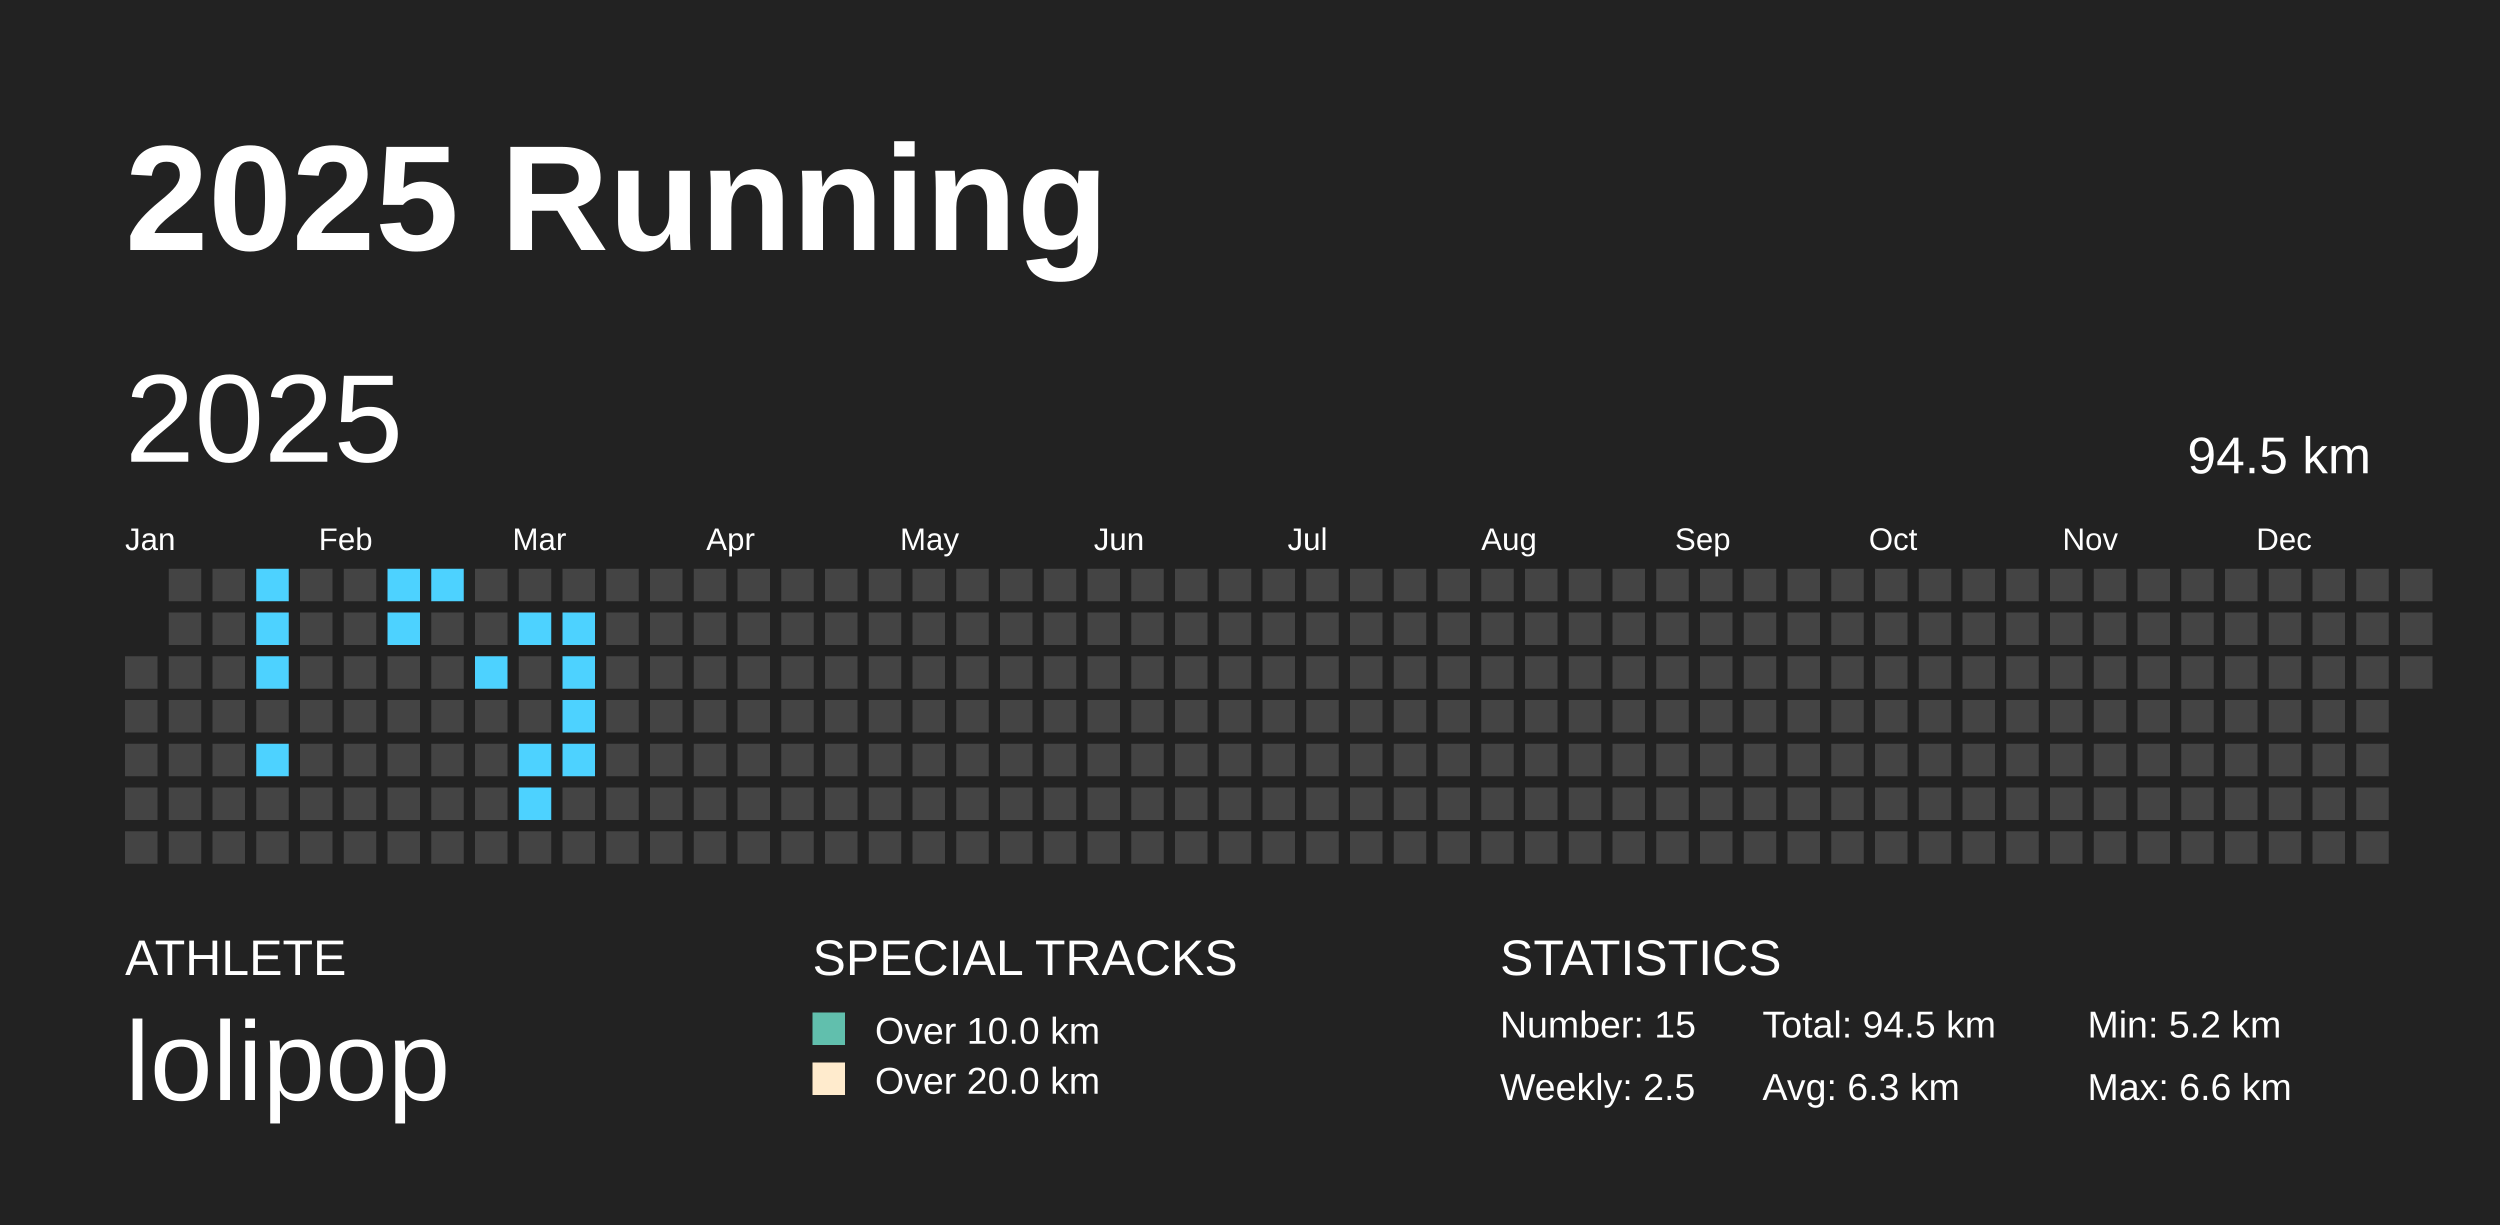
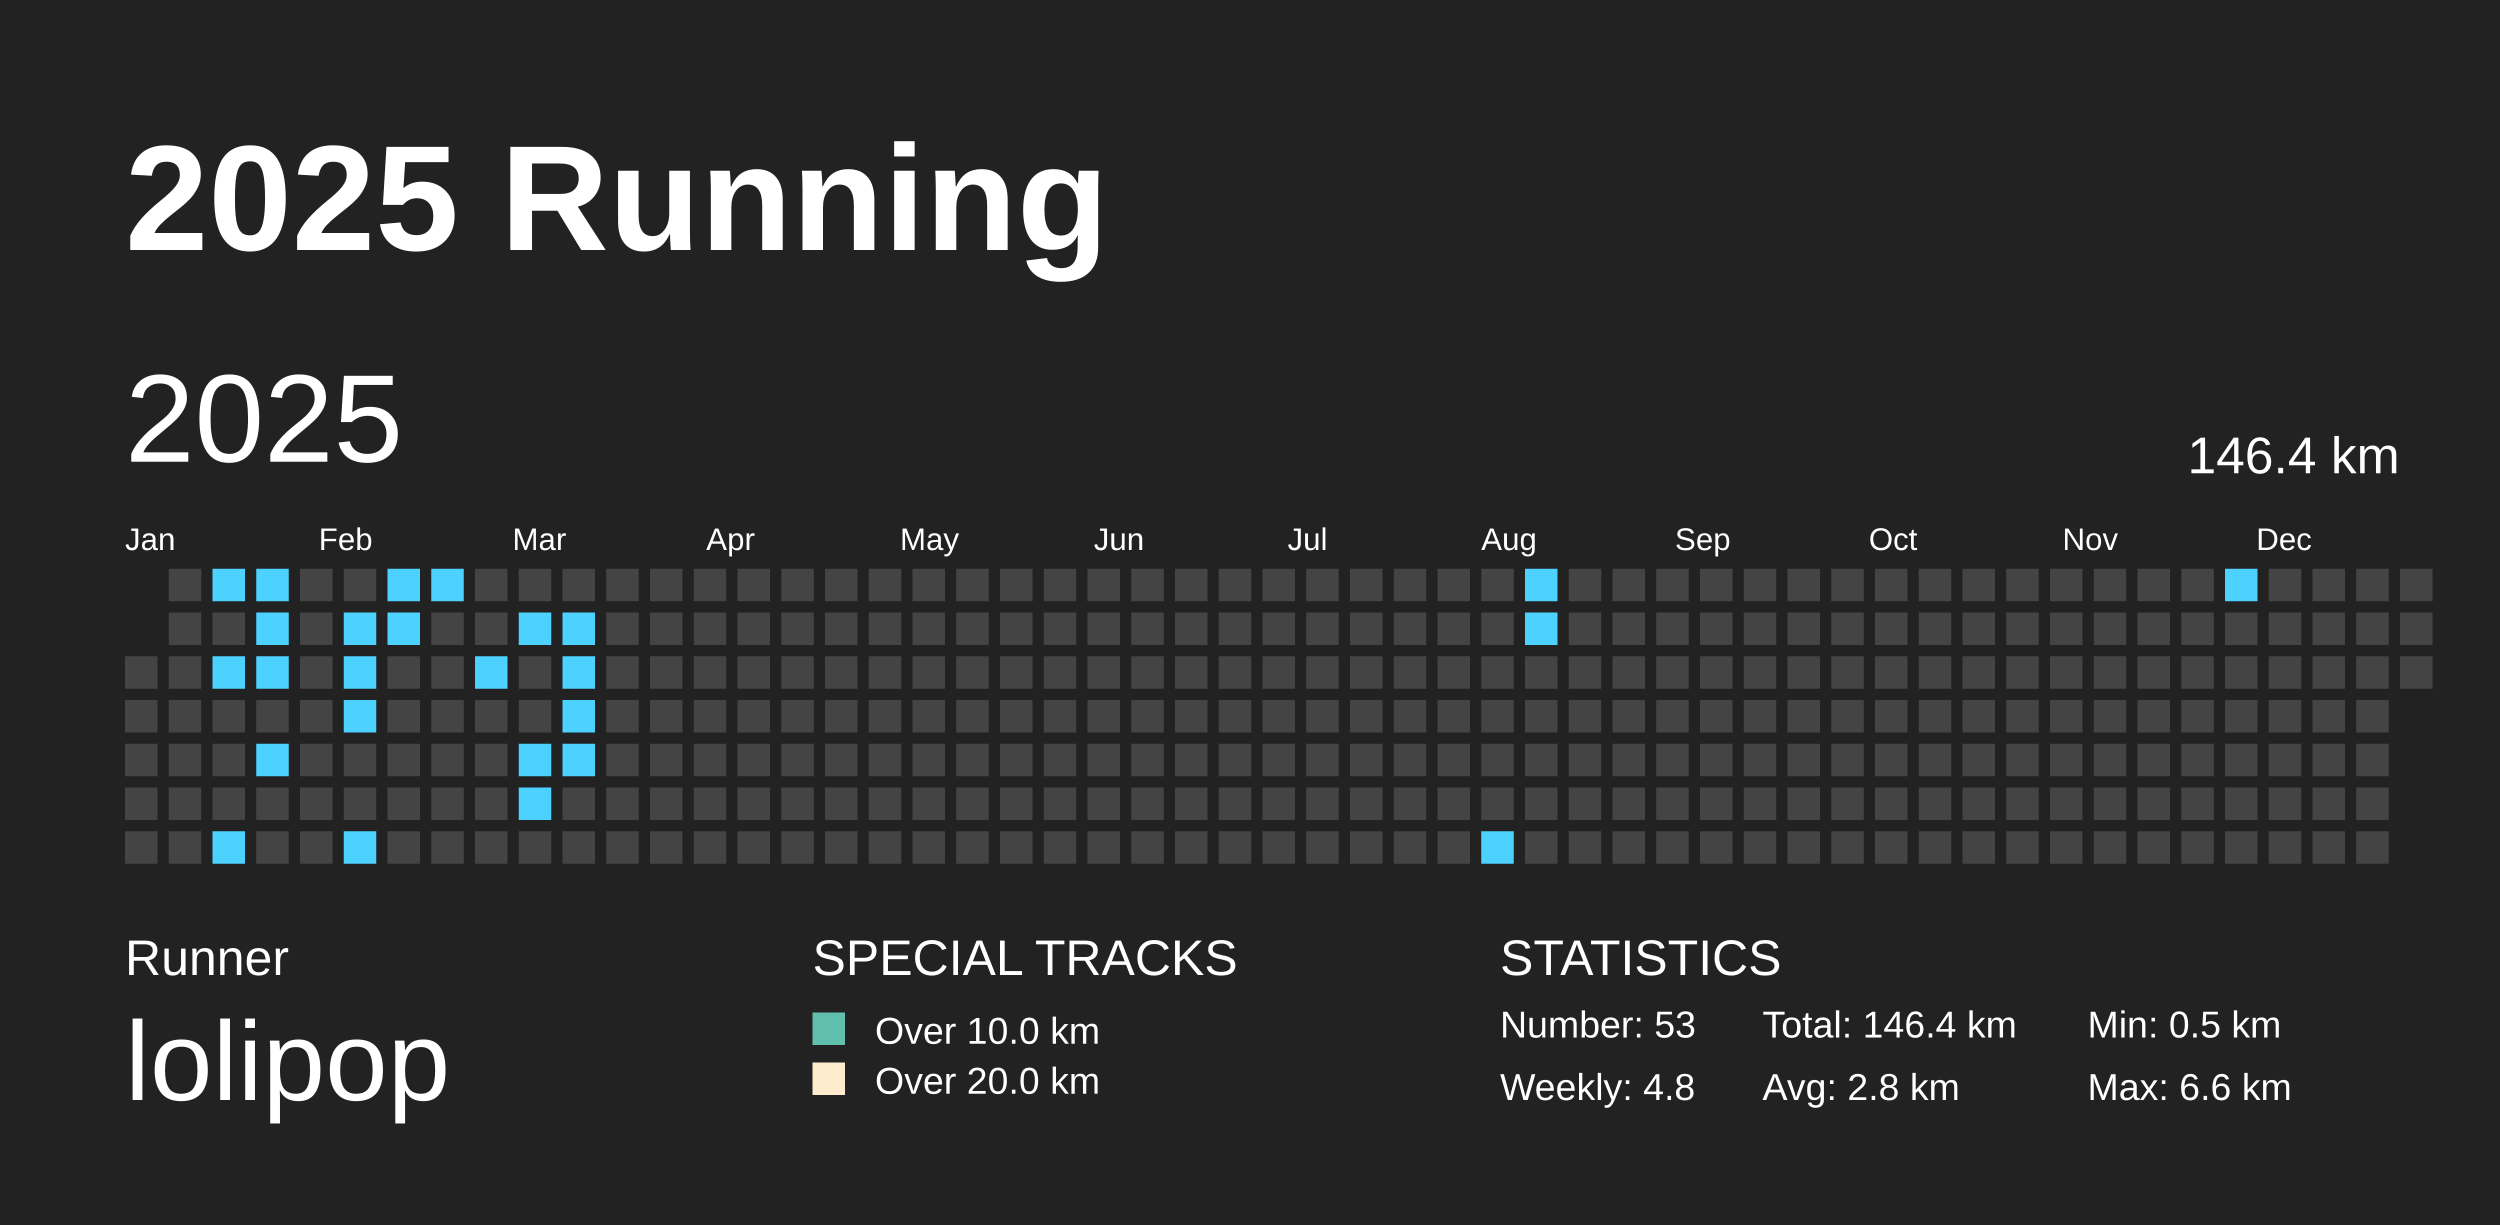
<svg xmlns="http://www.w3.org/2000/svg" baseProfile="full" height="98mm" version="1.1" viewBox="0,0,200,98" width="200mm">
  <defs />
  <rect fill="#222222" height="98" width="200" x="0" y="0" />
  <text fill="#FFFFFF" style="font-size:12px; font-family:Arial; font-weight:bold;" x="10" y="20">2025 Running</text>
-   <text fill="#FFFFFF" style="font-size:4px; font-family:Arial" x="10" y="78">ATHLETE</text>
+   <text fill="#FFFFFF" style="font-size:4px; font-family:Arial" x="10" y="78">Runner</text>
  <text fill="#FFFFFF" style="font-size:9px; font-family:Arial" x="10" y="88">lolipop</text>
  <text fill="#FFFFFF" style="font-size:4px; font-family:Arial" x="65" y="78">SPECIAL TRACKS</text>
  <rect fill="#61bfad" height="2.6" width="2.6" x="65" y="81" />
  <text fill="#FFFFFF" style="font-size:3px; font-family:Arial" x="70" y="83.5">Over 10.0 km</text>
  <rect fill="#ffebcd" height="2.6" width="2.6" x="65" y="85" />
  <text fill="#FFFFFF" style="font-size:3px; font-family:Arial" x="70" y="87.5">Over 20.0 km</text>
  <text fill="#FFFFFF" style="font-size:4px; font-family:Arial" x="120" y="78">STATISTICS</text>
-   <text fill="#FFFFFF" style="font-size:3px; font-family:Arial" x="120" y="83">Number: 15</text>
-   <text fill="#FFFFFF" style="font-size:3px; font-family:Arial" x="120" y="88">Weekly: 2.5</text>
-   <text fill="#FFFFFF" style="font-size:3px; font-family:Arial" x="141" y="83">Total: 94.5 km</text>
-   <text fill="#FFFFFF" style="font-size:3px; font-family:Arial" x="141" y="88">Avg: 6.3 km</text>
-   <text fill="#FFFFFF" style="font-size:3px; font-family:Arial" x="167" y="83">Min: 5.2 km</text>
+   <text fill="#FFFFFF" style="font-size:3px; font-family:Arial" x="120" y="83">Number: 53</text>
+   <text fill="#FFFFFF" style="font-size:3px; font-family:Arial" x="120" y="88">Weekly: 4.8</text>
+   <text fill="#FFFFFF" style="font-size:3px; font-family:Arial" x="141" y="83">Total: 146.4 km</text>
+   <text fill="#FFFFFF" style="font-size:3px; font-family:Arial" x="141" y="88">Avg: 2.8 km</text>
+   <text fill="#FFFFFF" style="font-size:3px; font-family:Arial" x="167" y="83">Min: 0.5 km</text>
  <text fill="#FFFFFF" style="font-size:3px; font-family:Arial" x="167" y="88">Max: 6.6 km</text>
  <text dominant-baseline="hanging" fill="#FFFFFF" style="font-size:10.0px; font-family:Arial;" x="10" y="30">2025</text>
-   <text dominant-baseline="hanging" fill="#FFFFFF" style="font-size:4.125px; font-family:Arial;" x="175" y="35">94.5 km</text>
+   <text dominant-baseline="hanging" fill="#FFFFFF" style="font-size:4.125px; font-family:Arial;" x="175" y="35">146.4 km</text>
  <text fill="#FFFFFF" style="font-size:2.5px; font-family:Arial" x="10.0" y="44">Jan</text>
  <text fill="#FFFFFF" style="font-size:2.5px; font-family:Arial" x="25.5" y="44">Feb</text>
  <text fill="#FFFFFF" style="font-size:2.5px; font-family:Arial" x="41.0" y="44">Mar</text>
  <text fill="#FFFFFF" style="font-size:2.5px; font-family:Arial" x="56.5" y="44">Apr</text>
  <text fill="#FFFFFF" style="font-size:2.5px; font-family:Arial" x="72.0" y="44">May</text>
  <text fill="#FFFFFF" style="font-size:2.5px; font-family:Arial" x="87.5" y="44">Jun</text>
  <text fill="#FFFFFF" style="font-size:2.5px; font-family:Arial" x="103.0" y="44">Jul</text>
  <text fill="#FFFFFF" style="font-size:2.5px; font-family:Arial" x="118.5" y="44">Aug</text>
  <text fill="#FFFFFF" style="font-size:2.5px; font-family:Arial" x="134.0" y="44">Sep</text>
  <text fill="#FFFFFF" style="font-size:2.5px; font-family:Arial" x="149.5" y="44">Oct</text>
  <text fill="#FFFFFF" style="font-size:2.5px; font-family:Arial" x="165.0" y="44">Nov</text>
  <text fill="#FFFFFF" style="font-size:2.5px; font-family:Arial" x="180.5" y="44">Dec</text>
  <rect fill="#444444" height="2.6" width="2.6" x="10.0" y="52.5" />
  <rect fill="#444444" height="2.6" width="2.6" x="10.0" y="56.0" />
  <rect fill="#444444" height="2.6" width="2.6" x="10.0" y="59.5" />
  <rect fill="#444444" height="2.6" width="2.6" x="10.0" y="63.0" />
  <rect fill="#444444" height="2.6" width="2.6" x="10.0" y="66.5" />
  <rect fill="#444444" height="2.6" width="2.6" x="13.5" y="45.5" />
  <rect fill="#444444" height="2.6" width="2.6" x="13.5" y="49.0" />
  <rect fill="#444444" height="2.6" width="2.6" x="13.5" y="52.5" />
  <rect fill="#444444" height="2.6" width="2.6" x="13.5" y="56.0" />
  <rect fill="#444444" height="2.6" width="2.6" x="13.5" y="59.5" />
  <rect fill="#444444" height="2.6" width="2.6" x="13.5" y="63.0" />
  <rect fill="#444444" height="2.6" width="2.6" x="13.5" y="66.5" />
-   <rect fill="#444444" height="2.6" width="2.6" x="17.0" y="45.5" />
+   <rect fill="#4DD2FF" height="2.6" width="2.6" x="17.0" y="45.5" />
  <rect fill="#444444" height="2.6" width="2.6" x="17.0" y="49.0" />
-   <rect fill="#444444" height="2.6" width="2.6" x="17.0" y="52.5" />
+   <rect fill="#4DD2FF" height="2.6" width="2.6" x="17.0" y="52.5" />
  <rect fill="#444444" height="2.6" width="2.6" x="17.0" y="56.0" />
  <rect fill="#444444" height="2.6" width="2.6" x="17.0" y="59.5" />
  <rect fill="#444444" height="2.6" width="2.6" x="17.0" y="63.0" />
-   <rect fill="#444444" height="2.6" width="2.6" x="17.0" y="66.5" />
+   <rect fill="#4DD2FF" height="2.6" width="2.6" x="17.0" y="66.5" />
  <rect fill="#4DD2FF" height="2.6" width="2.6" x="20.5" y="45.5" />
  <rect fill="#4DD2FF" height="2.6" width="2.6" x="20.5" y="49.0" />
  <rect fill="#4DD2FF" height="2.6" width="2.6" x="20.5" y="52.5" />
  <rect fill="#444444" height="2.6" width="2.6" x="20.5" y="56.0" />
  <rect fill="#4DD2FF" height="2.6" width="2.6" x="20.5" y="59.5" />
  <rect fill="#444444" height="2.6" width="2.6" x="20.5" y="63.0" />
  <rect fill="#444444" height="2.6" width="2.6" x="20.5" y="66.5" />
  <rect fill="#444444" height="2.6" width="2.6" x="24.0" y="45.5" />
  <rect fill="#444444" height="2.6" width="2.6" x="24.0" y="49.0" />
  <rect fill="#444444" height="2.6" width="2.6" x="24.0" y="52.5" />
  <rect fill="#444444" height="2.6" width="2.6" x="24.0" y="56.0" />
  <rect fill="#444444" height="2.6" width="2.6" x="24.0" y="59.5" />
  <rect fill="#444444" height="2.6" width="2.6" x="24.0" y="63.0" />
  <rect fill="#444444" height="2.6" width="2.6" x="24.0" y="66.5" />
  <rect fill="#444444" height="2.6" width="2.6" x="27.5" y="45.5" />
-   <rect fill="#444444" height="2.6" width="2.6" x="27.5" y="49.0" />
-   <rect fill="#444444" height="2.6" width="2.6" x="27.5" y="52.5" />
-   <rect fill="#444444" height="2.6" width="2.6" x="27.5" y="56.0" />
+   <rect fill="#4DD2FF" height="2.6" width="2.6" x="27.5" y="49.0" />
+   <rect fill="#4DD2FF" height="2.6" width="2.6" x="27.5" y="52.5" />
+   <rect fill="#4DD2FF" height="2.6" width="2.6" x="27.5" y="56.0" />
  <rect fill="#444444" height="2.6" width="2.6" x="27.5" y="59.5" />
  <rect fill="#444444" height="2.6" width="2.6" x="27.5" y="63.0" />
-   <rect fill="#444444" height="2.6" width="2.6" x="27.5" y="66.5" />
+   <rect fill="#4DD2FF" height="2.6" width="2.6" x="27.5" y="66.5" />
  <rect fill="#4DD2FF" height="2.6" width="2.6" x="31.0" y="45.5" />
  <rect fill="#4DD2FF" height="2.6" width="2.6" x="31.0" y="49.0" />
  <rect fill="#444444" height="2.6" width="2.6" x="31.0" y="52.5" />
  <rect fill="#444444" height="2.6" width="2.6" x="31.0" y="56.0" />
  <rect fill="#444444" height="2.6" width="2.6" x="31.0" y="59.5" />
  <rect fill="#444444" height="2.6" width="2.6" x="31.0" y="63.0" />
  <rect fill="#444444" height="2.6" width="2.6" x="31.0" y="66.5" />
  <rect fill="#4DD2FF" height="2.6" width="2.6" x="34.5" y="45.5" />
  <rect fill="#444444" height="2.6" width="2.6" x="34.5" y="49.0" />
  <rect fill="#444444" height="2.6" width="2.6" x="34.5" y="52.5" />
  <rect fill="#444444" height="2.6" width="2.6" x="34.5" y="56.0" />
  <rect fill="#444444" height="2.6" width="2.6" x="34.5" y="59.5" />
  <rect fill="#444444" height="2.6" width="2.6" x="34.5" y="63.0" />
  <rect fill="#444444" height="2.6" width="2.6" x="34.5" y="66.5" />
  <rect fill="#444444" height="2.6" width="2.6" x="38.0" y="45.5" />
  <rect fill="#444444" height="2.6" width="2.6" x="38.0" y="49.0" />
  <rect fill="#4DD2FF" height="2.6" width="2.6" x="38.0" y="52.5" />
  <rect fill="#444444" height="2.6" width="2.6" x="38.0" y="56.0" />
  <rect fill="#444444" height="2.6" width="2.6" x="38.0" y="59.5" />
  <rect fill="#444444" height="2.6" width="2.6" x="38.0" y="63.0" />
  <rect fill="#444444" height="2.6" width="2.6" x="38.0" y="66.5" />
  <rect fill="#444444" height="2.6" width="2.6" x="41.5" y="45.5" />
  <rect fill="#4DD2FF" height="2.6" width="2.6" x="41.5" y="49.0" />
  <rect fill="#444444" height="2.6" width="2.6" x="41.5" y="52.5" />
  <rect fill="#444444" height="2.6" width="2.6" x="41.5" y="56.0" />
  <rect fill="#4DD2FF" height="2.6" width="2.6" x="41.5" y="59.5" />
  <rect fill="#4DD2FF" height="2.6" width="2.6" x="41.5" y="63.0" />
  <rect fill="#444444" height="2.6" width="2.6" x="41.5" y="66.5" />
  <rect fill="#444444" height="2.6" width="2.6" x="45.0" y="45.5" />
  <rect fill="#4DD2FF" height="2.6" width="2.6" x="45.0" y="49.0" />
  <rect fill="#4DD2FF" height="2.6" width="2.6" x="45.0" y="52.5" />
  <rect fill="#4DD2FF" height="2.6" width="2.6" x="45.0" y="56.0" />
  <rect fill="#4DD2FF" height="2.6" width="2.6" x="45.0" y="59.5" />
  <rect fill="#444444" height="2.6" width="2.6" x="45.0" y="63.0" />
  <rect fill="#444444" height="2.6" width="2.6" x="45.0" y="66.5" />
  <rect fill="#444444" height="2.6" width="2.6" x="48.5" y="45.5" />
  <rect fill="#444444" height="2.6" width="2.6" x="48.5" y="49.0" />
  <rect fill="#444444" height="2.6" width="2.6" x="48.5" y="52.5" />
  <rect fill="#444444" height="2.6" width="2.6" x="48.5" y="56.0" />
  <rect fill="#444444" height="2.6" width="2.6" x="48.5" y="59.5" />
  <rect fill="#444444" height="2.6" width="2.6" x="48.5" y="63.0" />
  <rect fill="#444444" height="2.6" width="2.6" x="48.5" y="66.5" />
  <rect fill="#444444" height="2.6" width="2.6" x="52.0" y="45.5" />
  <rect fill="#444444" height="2.6" width="2.6" x="52.0" y="49.0" />
  <rect fill="#444444" height="2.6" width="2.6" x="52.0" y="52.5" />
  <rect fill="#444444" height="2.6" width="2.6" x="52.0" y="56.0" />
  <rect fill="#444444" height="2.6" width="2.6" x="52.0" y="59.5" />
  <rect fill="#444444" height="2.6" width="2.6" x="52.0" y="63.0" />
  <rect fill="#444444" height="2.6" width="2.6" x="52.0" y="66.5" />
  <rect fill="#444444" height="2.6" width="2.6" x="55.5" y="45.5" />
  <rect fill="#444444" height="2.6" width="2.6" x="55.5" y="49.0" />
  <rect fill="#444444" height="2.6" width="2.6" x="55.5" y="52.5" />
  <rect fill="#444444" height="2.6" width="2.6" x="55.5" y="56.0" />
  <rect fill="#444444" height="2.6" width="2.6" x="55.5" y="59.5" />
  <rect fill="#444444" height="2.6" width="2.6" x="55.5" y="63.0" />
  <rect fill="#444444" height="2.6" width="2.6" x="55.5" y="66.5" />
  <rect fill="#444444" height="2.6" width="2.6" x="59.0" y="45.5" />
  <rect fill="#444444" height="2.6" width="2.6" x="59.0" y="49.0" />
  <rect fill="#444444" height="2.6" width="2.6" x="59.0" y="52.5" />
  <rect fill="#444444" height="2.6" width="2.6" x="59.0" y="56.0" />
  <rect fill="#444444" height="2.6" width="2.6" x="59.0" y="59.5" />
  <rect fill="#444444" height="2.6" width="2.6" x="59.0" y="63.0" />
  <rect fill="#444444" height="2.6" width="2.6" x="59.0" y="66.5" />
  <rect fill="#444444" height="2.6" width="2.6" x="62.5" y="45.5" />
  <rect fill="#444444" height="2.6" width="2.6" x="62.5" y="49.0" />
  <rect fill="#444444" height="2.6" width="2.6" x="62.5" y="52.5" />
  <rect fill="#444444" height="2.6" width="2.6" x="62.5" y="56.0" />
  <rect fill="#444444" height="2.6" width="2.6" x="62.5" y="59.5" />
  <rect fill="#444444" height="2.6" width="2.6" x="62.5" y="63.0" />
  <rect fill="#444444" height="2.6" width="2.6" x="62.5" y="66.5" />
  <rect fill="#444444" height="2.6" width="2.6" x="66.0" y="45.5" />
  <rect fill="#444444" height="2.6" width="2.6" x="66.0" y="49.0" />
  <rect fill="#444444" height="2.6" width="2.6" x="66.0" y="52.5" />
  <rect fill="#444444" height="2.6" width="2.6" x="66.0" y="56.0" />
  <rect fill="#444444" height="2.6" width="2.6" x="66.0" y="59.5" />
  <rect fill="#444444" height="2.6" width="2.6" x="66.0" y="63.0" />
  <rect fill="#444444" height="2.6" width="2.6" x="66.0" y="66.5" />
  <rect fill="#444444" height="2.6" width="2.6" x="69.5" y="45.5" />
  <rect fill="#444444" height="2.6" width="2.6" x="69.5" y="49.0" />
  <rect fill="#444444" height="2.6" width="2.6" x="69.5" y="52.5" />
  <rect fill="#444444" height="2.6" width="2.6" x="69.5" y="56.0" />
  <rect fill="#444444" height="2.6" width="2.6" x="69.5" y="59.5" />
  <rect fill="#444444" height="2.6" width="2.6" x="69.5" y="63.0" />
  <rect fill="#444444" height="2.6" width="2.6" x="69.5" y="66.5" />
  <rect fill="#444444" height="2.6" width="2.6" x="73.0" y="45.5" />
  <rect fill="#444444" height="2.6" width="2.6" x="73.0" y="49.0" />
  <rect fill="#444444" height="2.6" width="2.6" x="73.0" y="52.5" />
  <rect fill="#444444" height="2.6" width="2.6" x="73.0" y="56.0" />
  <rect fill="#444444" height="2.6" width="2.6" x="73.0" y="59.5" />
  <rect fill="#444444" height="2.6" width="2.6" x="73.0" y="63.0" />
  <rect fill="#444444" height="2.6" width="2.6" x="73.0" y="66.5" />
  <rect fill="#444444" height="2.6" width="2.6" x="76.5" y="45.5" />
  <rect fill="#444444" height="2.6" width="2.6" x="76.5" y="49.0" />
  <rect fill="#444444" height="2.6" width="2.6" x="76.5" y="52.5" />
  <rect fill="#444444" height="2.6" width="2.6" x="76.5" y="56.0" />
  <rect fill="#444444" height="2.6" width="2.6" x="76.5" y="59.5" />
  <rect fill="#444444" height="2.6" width="2.6" x="76.5" y="63.0" />
  <rect fill="#444444" height="2.6" width="2.6" x="76.5" y="66.5" />
  <rect fill="#444444" height="2.6" width="2.6" x="80.0" y="45.5" />
  <rect fill="#444444" height="2.6" width="2.6" x="80.0" y="49.0" />
  <rect fill="#444444" height="2.6" width="2.6" x="80.0" y="52.5" />
  <rect fill="#444444" height="2.6" width="2.6" x="80.0" y="56.0" />
  <rect fill="#444444" height="2.6" width="2.6" x="80.0" y="59.5" />
  <rect fill="#444444" height="2.6" width="2.6" x="80.0" y="63.0" />
  <rect fill="#444444" height="2.6" width="2.6" x="80.0" y="66.5" />
  <rect fill="#444444" height="2.6" width="2.6" x="83.5" y="45.5" />
  <rect fill="#444444" height="2.6" width="2.6" x="83.5" y="49.0" />
  <rect fill="#444444" height="2.6" width="2.6" x="83.5" y="52.5" />
  <rect fill="#444444" height="2.6" width="2.6" x="83.5" y="56.0" />
  <rect fill="#444444" height="2.6" width="2.6" x="83.5" y="59.5" />
  <rect fill="#444444" height="2.6" width="2.6" x="83.5" y="63.0" />
  <rect fill="#444444" height="2.6" width="2.6" x="83.5" y="66.5" />
  <rect fill="#444444" height="2.6" width="2.6" x="87.0" y="45.5" />
  <rect fill="#444444" height="2.6" width="2.6" x="87.0" y="49.0" />
  <rect fill="#444444" height="2.6" width="2.6" x="87.0" y="52.5" />
  <rect fill="#444444" height="2.6" width="2.6" x="87.0" y="56.0" />
  <rect fill="#444444" height="2.6" width="2.6" x="87.0" y="59.5" />
  <rect fill="#444444" height="2.6" width="2.6" x="87.0" y="63.0" />
  <rect fill="#444444" height="2.6" width="2.6" x="87.0" y="66.5" />
  <rect fill="#444444" height="2.6" width="2.6" x="90.5" y="45.5" />
  <rect fill="#444444" height="2.6" width="2.6" x="90.5" y="49.0" />
  <rect fill="#444444" height="2.6" width="2.6" x="90.5" y="52.5" />
  <rect fill="#444444" height="2.6" width="2.6" x="90.5" y="56.0" />
  <rect fill="#444444" height="2.6" width="2.6" x="90.5" y="59.5" />
  <rect fill="#444444" height="2.6" width="2.6" x="90.5" y="63.0" />
  <rect fill="#444444" height="2.6" width="2.6" x="90.5" y="66.5" />
  <rect fill="#444444" height="2.6" width="2.6" x="94.0" y="45.5" />
  <rect fill="#444444" height="2.6" width="2.6" x="94.0" y="49.0" />
  <rect fill="#444444" height="2.6" width="2.6" x="94.0" y="52.5" />
  <rect fill="#444444" height="2.6" width="2.6" x="94.0" y="56.0" />
  <rect fill="#444444" height="2.6" width="2.6" x="94.0" y="59.5" />
  <rect fill="#444444" height="2.6" width="2.6" x="94.0" y="63.0" />
  <rect fill="#444444" height="2.6" width="2.6" x="94.0" y="66.5" />
  <rect fill="#444444" height="2.6" width="2.6" x="97.5" y="45.5" />
  <rect fill="#444444" height="2.6" width="2.6" x="97.5" y="49.0" />
  <rect fill="#444444" height="2.6" width="2.6" x="97.5" y="52.5" />
  <rect fill="#444444" height="2.6" width="2.6" x="97.5" y="56.0" />
  <rect fill="#444444" height="2.6" width="2.6" x="97.5" y="59.5" />
  <rect fill="#444444" height="2.6" width="2.6" x="97.5" y="63.0" />
  <rect fill="#444444" height="2.6" width="2.6" x="97.5" y="66.5" />
  <rect fill="#444444" height="2.6" width="2.6" x="101.0" y="45.5" />
  <rect fill="#444444" height="2.6" width="2.6" x="101.0" y="49.0" />
  <rect fill="#444444" height="2.6" width="2.6" x="101.0" y="52.5" />
  <rect fill="#444444" height="2.6" width="2.6" x="101.0" y="56.0" />
  <rect fill="#444444" height="2.6" width="2.6" x="101.0" y="59.5" />
  <rect fill="#444444" height="2.6" width="2.6" x="101.0" y="63.0" />
  <rect fill="#444444" height="2.6" width="2.6" x="101.0" y="66.5" />
  <rect fill="#444444" height="2.6" width="2.6" x="104.5" y="45.5" />
  <rect fill="#444444" height="2.6" width="2.6" x="104.5" y="49.0" />
  <rect fill="#444444" height="2.6" width="2.6" x="104.5" y="52.5" />
  <rect fill="#444444" height="2.6" width="2.6" x="104.5" y="56.0" />
  <rect fill="#444444" height="2.6" width="2.6" x="104.5" y="59.5" />
  <rect fill="#444444" height="2.6" width="2.6" x="104.5" y="63.0" />
  <rect fill="#444444" height="2.6" width="2.6" x="104.5" y="66.5" />
  <rect fill="#444444" height="2.6" width="2.6" x="108.0" y="45.5" />
  <rect fill="#444444" height="2.6" width="2.6" x="108.0" y="49.0" />
  <rect fill="#444444" height="2.6" width="2.6" x="108.0" y="52.5" />
  <rect fill="#444444" height="2.6" width="2.6" x="108.0" y="56.0" />
  <rect fill="#444444" height="2.6" width="2.6" x="108.0" y="59.5" />
  <rect fill="#444444" height="2.6" width="2.6" x="108.0" y="63.0" />
  <rect fill="#444444" height="2.6" width="2.6" x="108.0" y="66.5" />
  <rect fill="#444444" height="2.6" width="2.6" x="111.5" y="45.5" />
  <rect fill="#444444" height="2.6" width="2.6" x="111.5" y="49.0" />
  <rect fill="#444444" height="2.6" width="2.6" x="111.5" y="52.5" />
  <rect fill="#444444" height="2.6" width="2.6" x="111.5" y="56.0" />
  <rect fill="#444444" height="2.6" width="2.6" x="111.5" y="59.5" />
  <rect fill="#444444" height="2.6" width="2.6" x="111.5" y="63.0" />
  <rect fill="#444444" height="2.6" width="2.6" x="111.5" y="66.5" />
  <rect fill="#444444" height="2.6" width="2.6" x="115.0" y="45.5" />
  <rect fill="#444444" height="2.6" width="2.6" x="115.0" y="49.0" />
  <rect fill="#444444" height="2.6" width="2.6" x="115.0" y="52.5" />
  <rect fill="#444444" height="2.6" width="2.6" x="115.0" y="56.0" />
  <rect fill="#444444" height="2.6" width="2.6" x="115.0" y="59.5" />
  <rect fill="#444444" height="2.6" width="2.6" x="115.0" y="63.0" />
  <rect fill="#444444" height="2.6" width="2.6" x="115.0" y="66.5" />
  <rect fill="#444444" height="2.6" width="2.6" x="118.5" y="45.5" />
  <rect fill="#444444" height="2.6" width="2.6" x="118.5" y="49.0" />
  <rect fill="#444444" height="2.6" width="2.6" x="118.5" y="52.5" />
  <rect fill="#444444" height="2.6" width="2.6" x="118.5" y="56.0" />
  <rect fill="#444444" height="2.6" width="2.6" x="118.5" y="59.5" />
  <rect fill="#444444" height="2.6" width="2.6" x="118.5" y="63.0" />
-   <rect fill="#444444" height="2.6" width="2.6" x="118.5" y="66.5" />
-   <rect fill="#444444" height="2.6" width="2.6" x="122.0" y="45.5" />
-   <rect fill="#444444" height="2.6" width="2.6" x="122.0" y="49.0" />
+   <rect fill="#4DD2FF" height="2.6" width="2.6" x="118.5" y="66.5" />
+   <rect fill="#4DD2FF" height="2.6" width="2.6" x="122.0" y="45.5" />
+   <rect fill="#4DD2FF" height="2.6" width="2.6" x="122.0" y="49.0" />
  <rect fill="#444444" height="2.6" width="2.6" x="122.0" y="52.5" />
  <rect fill="#444444" height="2.6" width="2.6" x="122.0" y="56.0" />
  <rect fill="#444444" height="2.6" width="2.6" x="122.0" y="59.5" />
  <rect fill="#444444" height="2.6" width="2.6" x="122.0" y="63.0" />
  <rect fill="#444444" height="2.6" width="2.6" x="122.0" y="66.5" />
  <rect fill="#444444" height="2.6" width="2.6" x="125.5" y="45.5" />
  <rect fill="#444444" height="2.6" width="2.6" x="125.5" y="49.0" />
  <rect fill="#444444" height="2.6" width="2.6" x="125.5" y="52.5" />
  <rect fill="#444444" height="2.6" width="2.6" x="125.5" y="56.0" />
  <rect fill="#444444" height="2.6" width="2.6" x="125.5" y="59.5" />
  <rect fill="#444444" height="2.6" width="2.6" x="125.5" y="63.0" />
  <rect fill="#444444" height="2.6" width="2.6" x="125.5" y="66.5" />
  <rect fill="#444444" height="2.6" width="2.6" x="129.0" y="45.5" />
  <rect fill="#444444" height="2.6" width="2.6" x="129.0" y="49.0" />
  <rect fill="#444444" height="2.6" width="2.6" x="129.0" y="52.5" />
  <rect fill="#444444" height="2.6" width="2.6" x="129.0" y="56.0" />
  <rect fill="#444444" height="2.6" width="2.6" x="129.0" y="59.5" />
  <rect fill="#444444" height="2.6" width="2.6" x="129.0" y="63.0" />
  <rect fill="#444444" height="2.6" width="2.6" x="129.0" y="66.5" />
  <rect fill="#444444" height="2.6" width="2.6" x="132.5" y="45.5" />
  <rect fill="#444444" height="2.6" width="2.6" x="132.5" y="49.0" />
  <rect fill="#444444" height="2.6" width="2.6" x="132.5" y="52.5" />
  <rect fill="#444444" height="2.6" width="2.6" x="132.5" y="56.0" />
  <rect fill="#444444" height="2.6" width="2.6" x="132.5" y="59.5" />
  <rect fill="#444444" height="2.6" width="2.6" x="132.5" y="63.0" />
  <rect fill="#444444" height="2.6" width="2.6" x="132.5" y="66.5" />
  <rect fill="#444444" height="2.6" width="2.6" x="136.0" y="45.5" />
  <rect fill="#444444" height="2.6" width="2.6" x="136.0" y="49.0" />
  <rect fill="#444444" height="2.6" width="2.6" x="136.0" y="52.5" />
  <rect fill="#444444" height="2.6" width="2.6" x="136.0" y="56.0" />
  <rect fill="#444444" height="2.6" width="2.6" x="136.0" y="59.5" />
  <rect fill="#444444" height="2.6" width="2.6" x="136.0" y="63.0" />
  <rect fill="#444444" height="2.6" width="2.6" x="136.0" y="66.5" />
  <rect fill="#444444" height="2.6" width="2.6" x="139.5" y="45.5" />
  <rect fill="#444444" height="2.6" width="2.6" x="139.5" y="49.0" />
  <rect fill="#444444" height="2.6" width="2.6" x="139.5" y="52.5" />
  <rect fill="#444444" height="2.6" width="2.6" x="139.5" y="56.0" />
  <rect fill="#444444" height="2.6" width="2.6" x="139.5" y="59.5" />
  <rect fill="#444444" height="2.6" width="2.6" x="139.5" y="63.0" />
  <rect fill="#444444" height="2.6" width="2.6" x="139.5" y="66.5" />
  <rect fill="#444444" height="2.6" width="2.6" x="143.0" y="45.5" />
  <rect fill="#444444" height="2.6" width="2.6" x="143.0" y="49.0" />
  <rect fill="#444444" height="2.6" width="2.6" x="143.0" y="52.5" />
  <rect fill="#444444" height="2.6" width="2.6" x="143.0" y="56.0" />
  <rect fill="#444444" height="2.6" width="2.6" x="143.0" y="59.5" />
  <rect fill="#444444" height="2.6" width="2.6" x="143.0" y="63.0" />
  <rect fill="#444444" height="2.6" width="2.6" x="143.0" y="66.5" />
  <rect fill="#444444" height="2.6" width="2.6" x="146.5" y="45.5" />
  <rect fill="#444444" height="2.6" width="2.6" x="146.5" y="49.0" />
  <rect fill="#444444" height="2.6" width="2.6" x="146.5" y="52.5" />
  <rect fill="#444444" height="2.6" width="2.6" x="146.5" y="56.0" />
  <rect fill="#444444" height="2.6" width="2.6" x="146.5" y="59.5" />
  <rect fill="#444444" height="2.6" width="2.6" x="146.5" y="63.0" />
  <rect fill="#444444" height="2.6" width="2.6" x="146.5" y="66.5" />
  <rect fill="#444444" height="2.6" width="2.6" x="150.0" y="45.5" />
  <rect fill="#444444" height="2.6" width="2.6" x="150.0" y="49.0" />
  <rect fill="#444444" height="2.6" width="2.6" x="150.0" y="52.5" />
  <rect fill="#444444" height="2.6" width="2.6" x="150.0" y="56.0" />
  <rect fill="#444444" height="2.6" width="2.6" x="150.0" y="59.5" />
  <rect fill="#444444" height="2.6" width="2.6" x="150.0" y="63.0" />
  <rect fill="#444444" height="2.6" width="2.6" x="150.0" y="66.5" />
  <rect fill="#444444" height="2.6" width="2.6" x="153.5" y="45.5" />
  <rect fill="#444444" height="2.6" width="2.6" x="153.5" y="49.0" />
  <rect fill="#444444" height="2.6" width="2.6" x="153.5" y="52.5" />
  <rect fill="#444444" height="2.6" width="2.6" x="153.5" y="56.0" />
  <rect fill="#444444" height="2.6" width="2.6" x="153.5" y="59.5" />
  <rect fill="#444444" height="2.6" width="2.6" x="153.5" y="63.0" />
  <rect fill="#444444" height="2.6" width="2.6" x="153.5" y="66.5" />
  <rect fill="#444444" height="2.6" width="2.6" x="157.0" y="45.5" />
  <rect fill="#444444" height="2.6" width="2.6" x="157.0" y="49.0" />
  <rect fill="#444444" height="2.6" width="2.6" x="157.0" y="52.5" />
  <rect fill="#444444" height="2.6" width="2.6" x="157.0" y="56.0" />
  <rect fill="#444444" height="2.6" width="2.6" x="157.0" y="59.5" />
  <rect fill="#444444" height="2.6" width="2.6" x="157.0" y="63.0" />
  <rect fill="#444444" height="2.6" width="2.6" x="157.0" y="66.5" />
  <rect fill="#444444" height="2.6" width="2.6" x="160.5" y="45.5" />
  <rect fill="#444444" height="2.6" width="2.6" x="160.5" y="49.0" />
  <rect fill="#444444" height="2.6" width="2.6" x="160.5" y="52.5" />
  <rect fill="#444444" height="2.6" width="2.6" x="160.5" y="56.0" />
  <rect fill="#444444" height="2.6" width="2.6" x="160.5" y="59.5" />
  <rect fill="#444444" height="2.6" width="2.6" x="160.5" y="63.0" />
  <rect fill="#444444" height="2.6" width="2.6" x="160.5" y="66.5" />
  <rect fill="#444444" height="2.6" width="2.6" x="164.0" y="45.5" />
  <rect fill="#444444" height="2.6" width="2.6" x="164.0" y="49.0" />
  <rect fill="#444444" height="2.6" width="2.6" x="164.0" y="52.5" />
  <rect fill="#444444" height="2.6" width="2.6" x="164.0" y="56.0" />
  <rect fill="#444444" height="2.6" width="2.6" x="164.0" y="59.5" />
  <rect fill="#444444" height="2.6" width="2.6" x="164.0" y="63.0" />
  <rect fill="#444444" height="2.6" width="2.6" x="164.0" y="66.5" />
  <rect fill="#444444" height="2.6" width="2.6" x="167.5" y="45.5" />
  <rect fill="#444444" height="2.6" width="2.6" x="167.5" y="49.0" />
  <rect fill="#444444" height="2.6" width="2.6" x="167.5" y="52.5" />
  <rect fill="#444444" height="2.6" width="2.6" x="167.5" y="56.0" />
  <rect fill="#444444" height="2.6" width="2.6" x="167.5" y="59.5" />
  <rect fill="#444444" height="2.6" width="2.6" x="167.5" y="63.0" />
  <rect fill="#444444" height="2.6" width="2.6" x="167.5" y="66.5" />
  <rect fill="#444444" height="2.6" width="2.6" x="171.0" y="45.5" />
  <rect fill="#444444" height="2.6" width="2.6" x="171.0" y="49.0" />
  <rect fill="#444444" height="2.6" width="2.6" x="171.0" y="52.5" />
  <rect fill="#444444" height="2.6" width="2.6" x="171.0" y="56.0" />
  <rect fill="#444444" height="2.6" width="2.6" x="171.0" y="59.5" />
  <rect fill="#444444" height="2.6" width="2.6" x="171.0" y="63.0" />
  <rect fill="#444444" height="2.6" width="2.6" x="171.0" y="66.5" />
  <rect fill="#444444" height="2.6" width="2.6" x="174.5" y="45.5" />
  <rect fill="#444444" height="2.6" width="2.6" x="174.5" y="49.0" />
  <rect fill="#444444" height="2.6" width="2.6" x="174.5" y="52.5" />
  <rect fill="#444444" height="2.6" width="2.6" x="174.5" y="56.0" />
  <rect fill="#444444" height="2.6" width="2.6" x="174.5" y="59.5" />
  <rect fill="#444444" height="2.6" width="2.6" x="174.5" y="63.0" />
  <rect fill="#444444" height="2.6" width="2.6" x="174.5" y="66.5" />
-   <rect fill="#444444" height="2.6" width="2.6" x="178.0" y="45.5" />
+   <rect fill="#4DD2FF" height="2.6" width="2.6" x="178.0" y="45.5" />
  <rect fill="#444444" height="2.6" width="2.6" x="178.0" y="49.0" />
  <rect fill="#444444" height="2.6" width="2.6" x="178.0" y="52.5" />
  <rect fill="#444444" height="2.6" width="2.6" x="178.0" y="56.0" />
  <rect fill="#444444" height="2.6" width="2.6" x="178.0" y="59.5" />
  <rect fill="#444444" height="2.6" width="2.6" x="178.0" y="63.0" />
  <rect fill="#444444" height="2.6" width="2.6" x="178.0" y="66.5" />
  <rect fill="#444444" height="2.6" width="2.6" x="181.5" y="45.5" />
  <rect fill="#444444" height="2.6" width="2.6" x="181.5" y="49.0" />
  <rect fill="#444444" height="2.6" width="2.6" x="181.5" y="52.5" />
  <rect fill="#444444" height="2.6" width="2.6" x="181.5" y="56.0" />
  <rect fill="#444444" height="2.6" width="2.6" x="181.5" y="59.5" />
  <rect fill="#444444" height="2.6" width="2.6" x="181.5" y="63.0" />
  <rect fill="#444444" height="2.6" width="2.6" x="181.5" y="66.5" />
  <rect fill="#444444" height="2.6" width="2.6" x="185.0" y="45.5" />
  <rect fill="#444444" height="2.6" width="2.6" x="185.0" y="49.0" />
  <rect fill="#444444" height="2.6" width="2.6" x="185.0" y="52.5" />
  <rect fill="#444444" height="2.6" width="2.6" x="185.0" y="56.0" />
  <rect fill="#444444" height="2.6" width="2.6" x="185.0" y="59.5" />
  <rect fill="#444444" height="2.6" width="2.6" x="185.0" y="63.0" />
  <rect fill="#444444" height="2.6" width="2.6" x="185.0" y="66.5" />
  <rect fill="#444444" height="2.6" width="2.6" x="188.5" y="45.5" />
  <rect fill="#444444" height="2.6" width="2.6" x="188.5" y="49.0" />
  <rect fill="#444444" height="2.6" width="2.6" x="188.5" y="52.5" />
  <rect fill="#444444" height="2.6" width="2.6" x="188.5" y="56.0" />
  <rect fill="#444444" height="2.6" width="2.6" x="188.5" y="59.5" />
  <rect fill="#444444" height="2.6" width="2.6" x="188.5" y="63.0" />
  <rect fill="#444444" height="2.6" width="2.6" x="188.5" y="66.5" />
  <rect fill="#444444" height="2.6" width="2.6" x="192.0" y="45.5" />
  <rect fill="#444444" height="2.6" width="2.6" x="192.0" y="49.0" />
  <rect fill="#444444" height="2.6" width="2.6" x="192.0" y="52.5" />
</svg>
